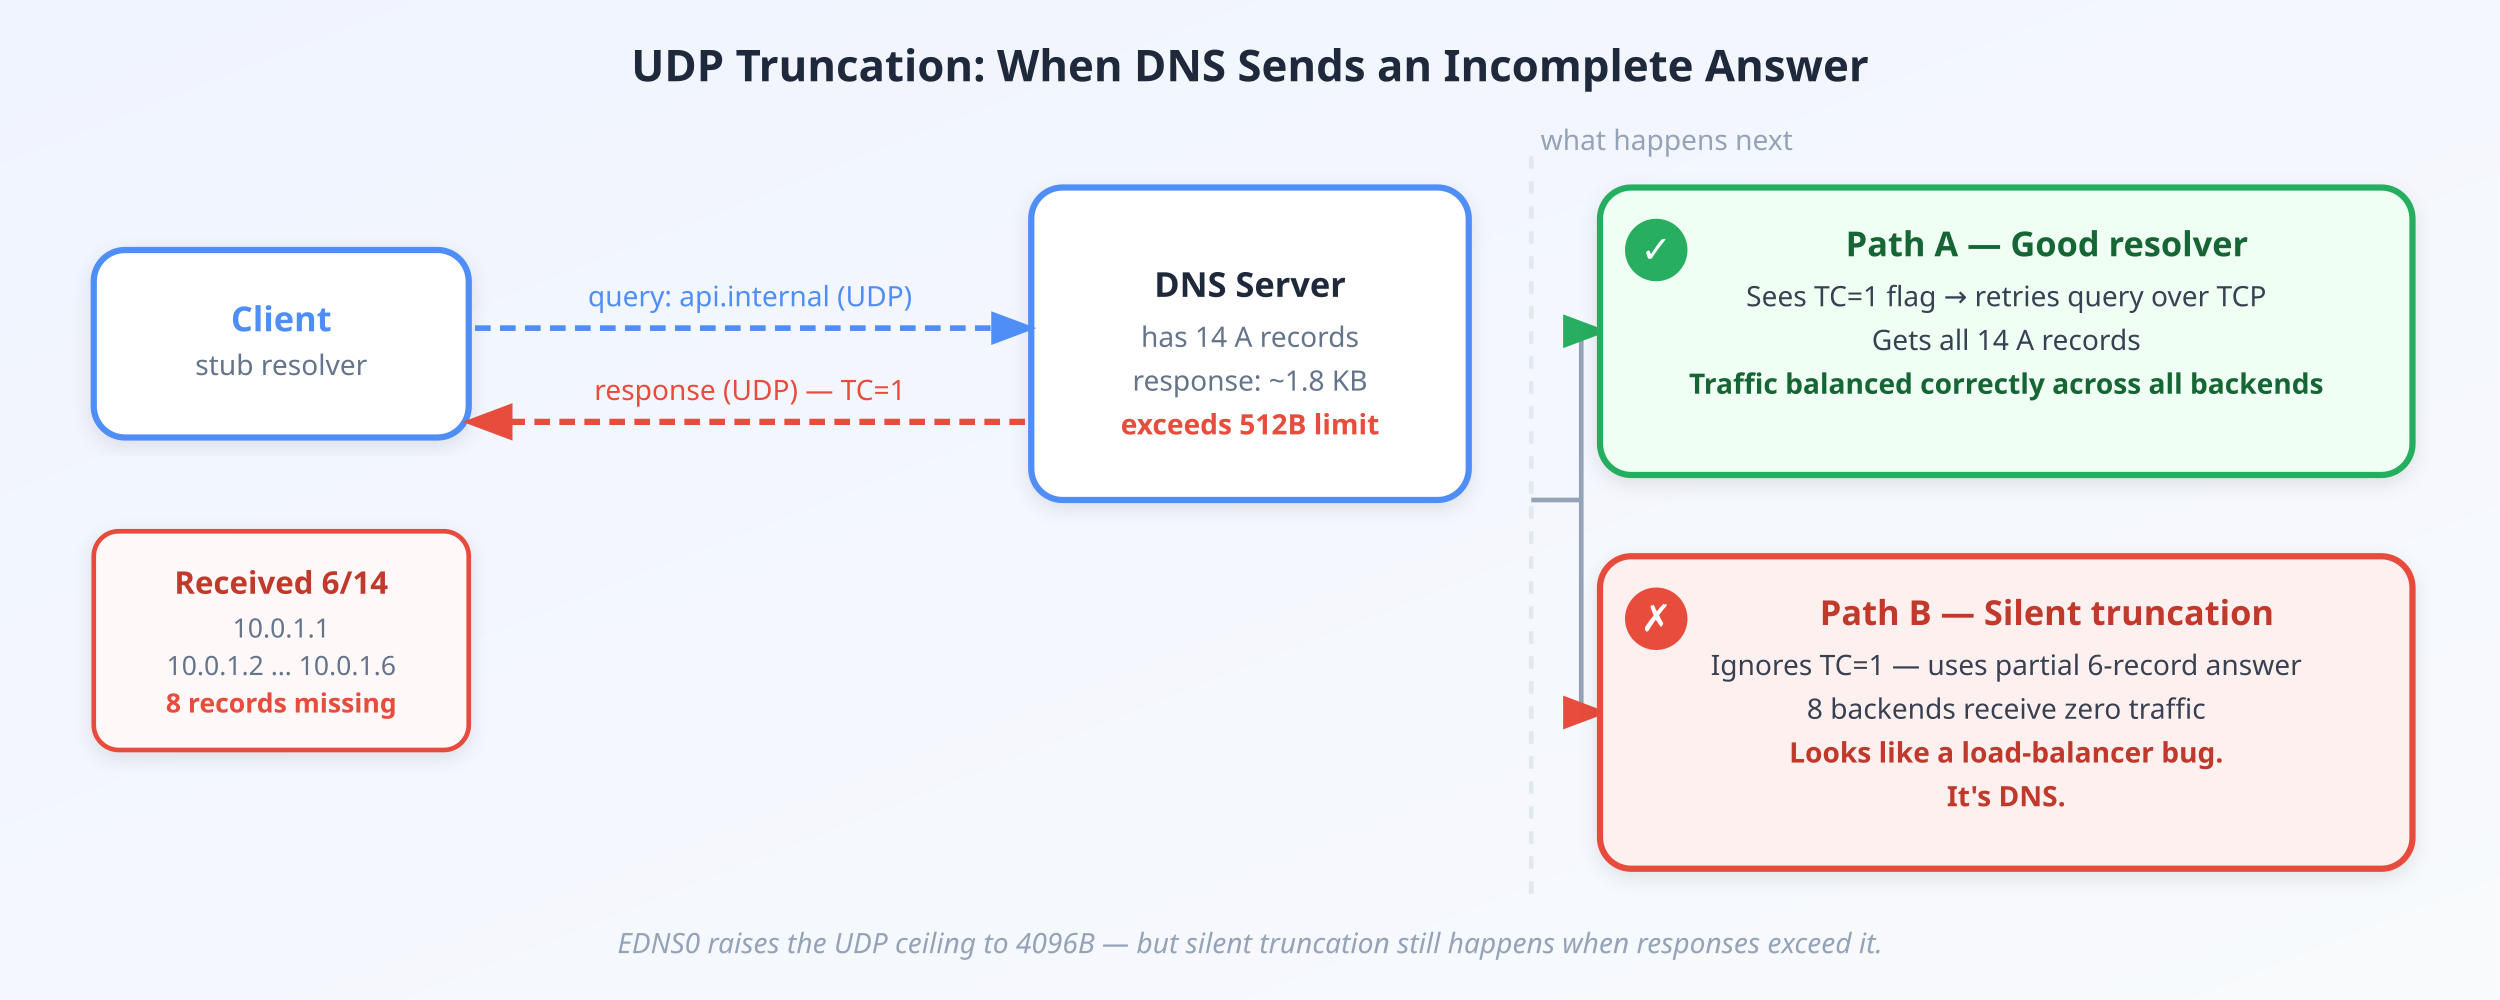
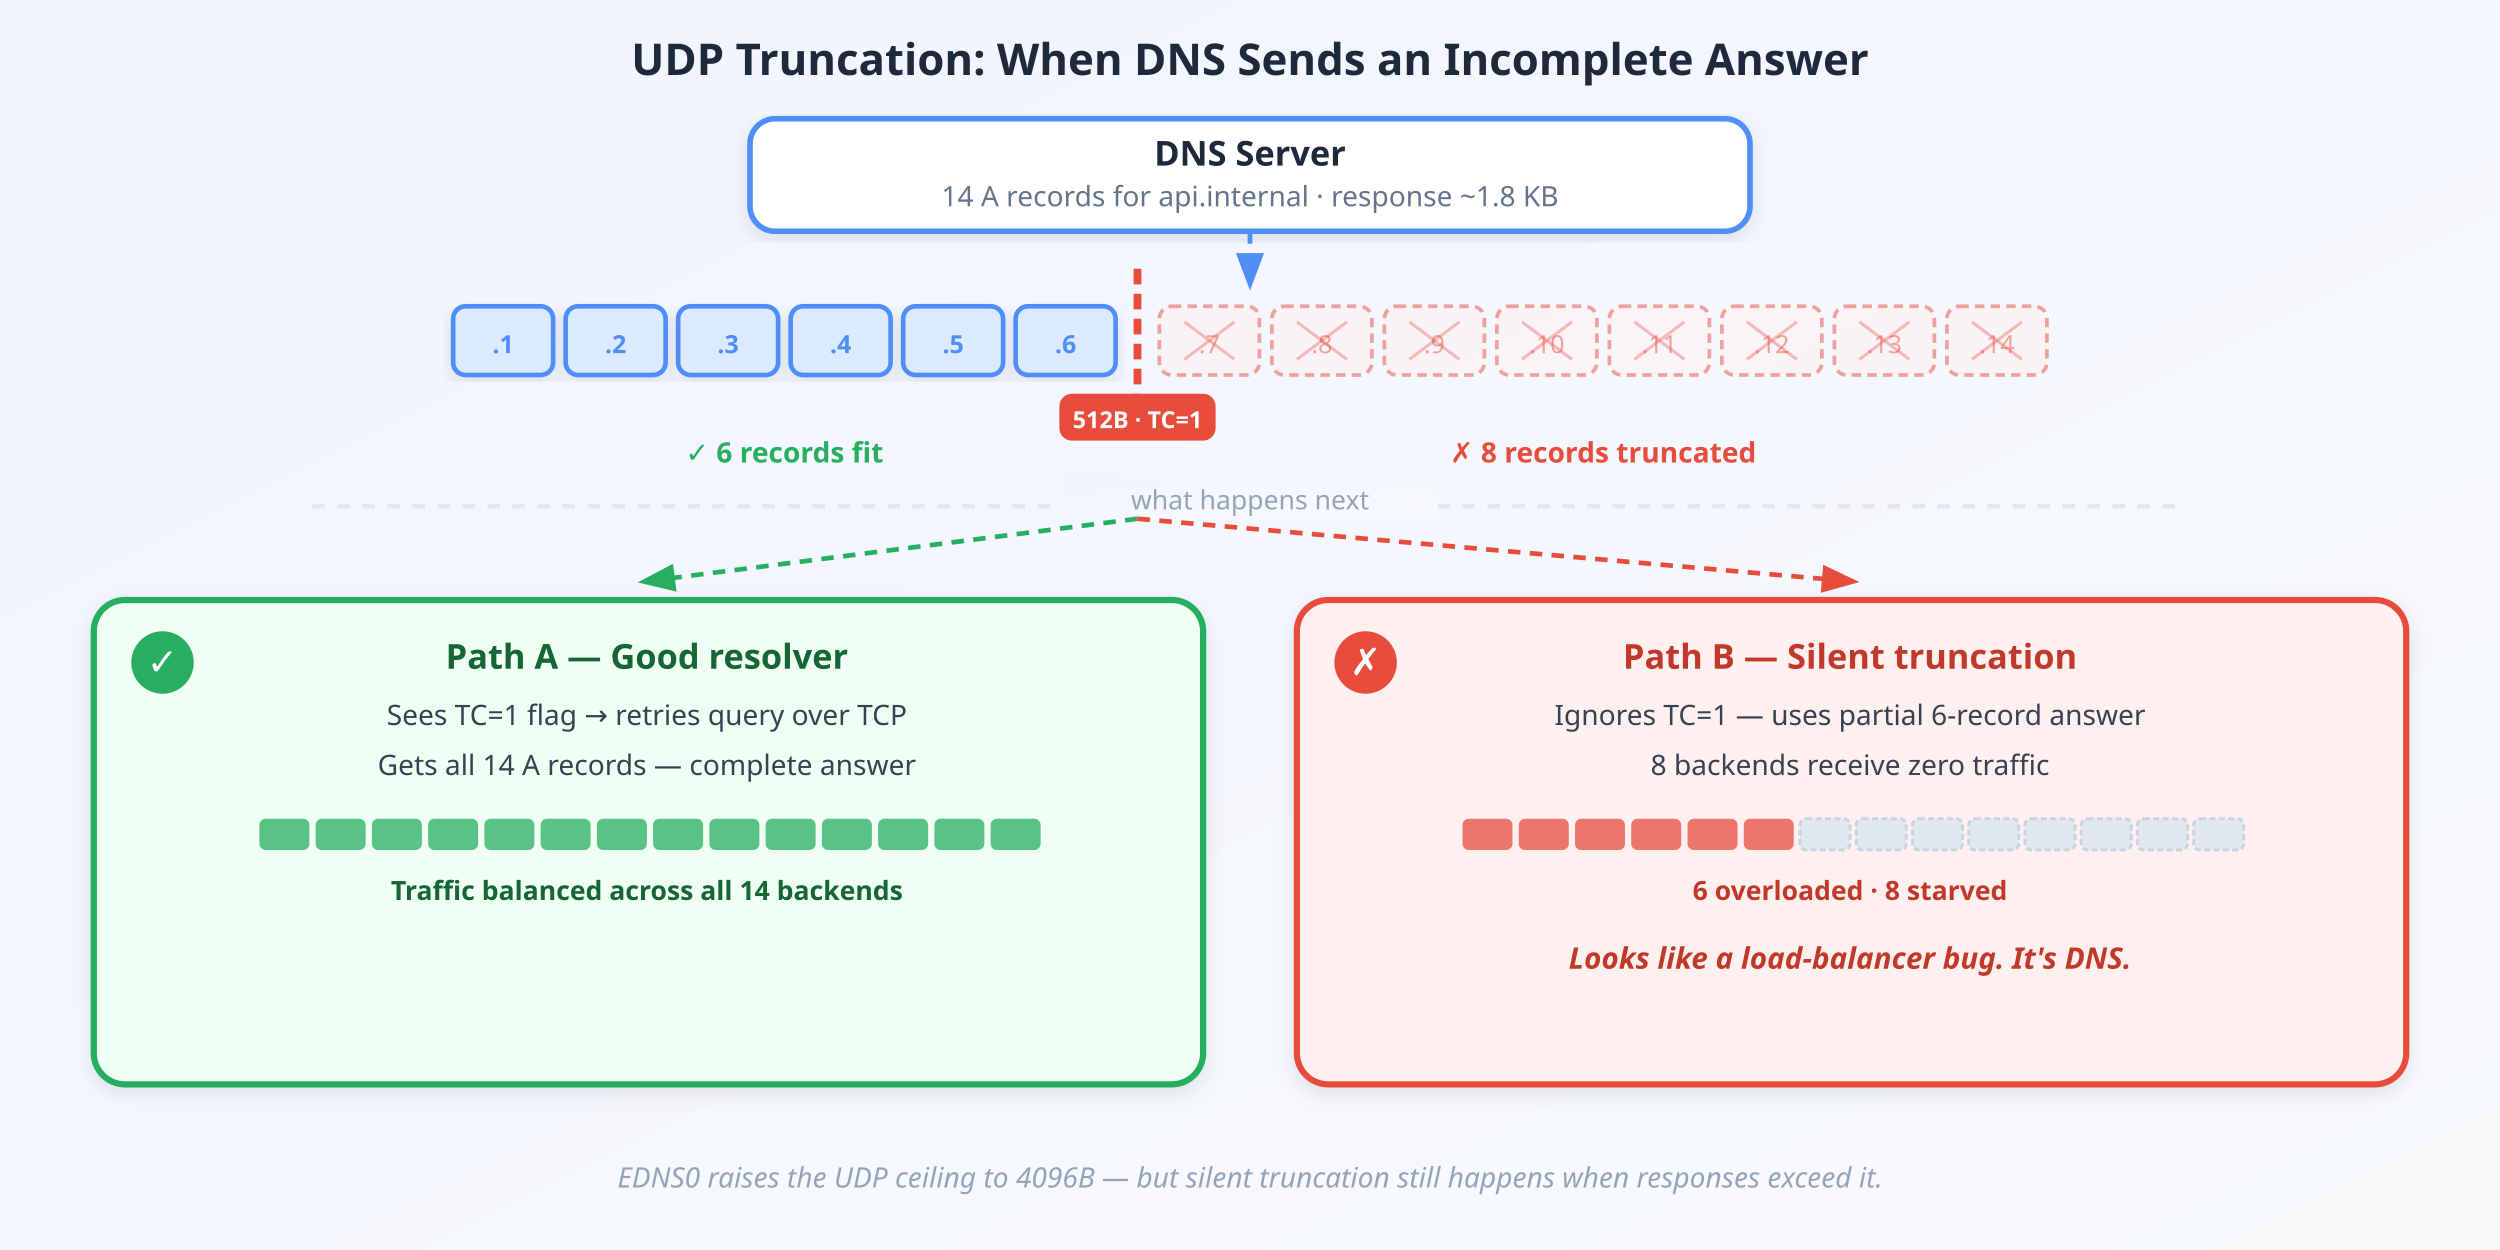
- <svg xmlns="http://www.w3.org/2000/svg" width="800" height="320" viewBox="0 0 800 320" font-family="'Segoe UI',system-ui,sans-serif">
+ <svg xmlns="http://www.w3.org/2000/svg" width="800" height="400" viewBox="0 0 800 400" font-family="'Segoe UI',system-ui,sans-serif">
  <defs>
    <style>
      @keyframes dash { to { stroke-dashoffset: -20; } }
-       .arrow { animation: dash 1.4s linear infinite; }
+       @keyframes pulse { 0%,100% { opacity:1; } 50% { opacity:0.45; } }
+       .flow { animation: dash 1.4s linear infinite; }
+       .pulse { animation: pulse 1.6s ease-in-out infinite; }
    </style>
    <linearGradient id="bg2" x1="0" y1="0" x2="1" y2="1" gradientUnits="objectBoundingBox">
      <stop offset="0%" stop-color="#f0f4ff" />
      <stop offset="100%" stop-color="#f8fafc" />
    </linearGradient>
    <marker id="arrowB" markerWidth="8" markerHeight="8" refX="6" refY="3" orient="auto">
      <path d="M0,0 L0,6 L8,3 z" fill="#4f8ef7" />
    </marker>
+     <marker id="arrowG" markerWidth="8" markerHeight="8" refX="6" refY="3" orient="auto">
+       <path d="M0,0 L0,6 L8,3 z" fill="#27ae60" />
+     </marker>
    <marker id="arrowR" markerWidth="8" markerHeight="8" refX="6" refY="3" orient="auto">
      <path d="M0,0 L0,6 L8,3 z" fill="#e74c3c" />
-     </marker>
-     <marker id="arrowG" markerWidth="8" markerHeight="8" refX="6" refY="3" orient="auto">
-       <path d="M0,0 L0,6 L8,3 z" fill="#27ae60" />
    </marker>
    <filter id="sh2">
      <feDropShadow dx="0" dy="2" stdDeviation="3" flood-color="#00000018" />
    </filter>
  </defs>
-   <rect width="800" height="320" fill="url(#bg2)" />
-   <text x="400" y="26" text-anchor="middle" fill="#1e293b" font-size="14" font-weight="700">UDP Truncation: When DNS Sends an Incomplete Answer</text>
-   <rect x="30" y="80" width="120" height="60" rx="10" fill="white" stroke="#4f8ef7" stroke-width="2" filter="url(#sh2)" />
-   <text x="90" y="106" text-anchor="middle" fill="#4f8ef7" font-size="11" font-weight="700">Client</text>
-   <text x="90" y="120" text-anchor="middle" fill="#64748b" font-size="9">stub resolver</text>
-   <rect x="330" y="60" width="140" height="100" rx="10" fill="white" stroke="#4f8ef7" stroke-width="2" filter="url(#sh2)" />
-   <text x="400" y="95" text-anchor="middle" fill="#1e293b" font-size="11" font-weight="700">DNS Server</text>
-   <text x="400" y="111" text-anchor="middle" fill="#64748b" font-size="9">has 14 A records</text>
-   <text x="400" y="125" text-anchor="middle" fill="#64748b" font-size="9">response: ~1.8 KB</text>
-   <text x="400" y="139" text-anchor="middle" fill="#e74c3c" font-size="9" font-weight="600">exceeds 512B limit</text>
-   <line x1="152" y1="105" x2="328" y2="105" stroke="#4f8ef7" stroke-width="1.8" stroke-dasharray="5 3" class="arrow" marker-end="url(#arrowB)" />
-   <text x="240" y="98" text-anchor="middle" fill="#4f8ef7" font-size="9">query: api.internal (UDP)</text>
-   <line x1="328" y1="135" x2="152" y2="135" stroke="#e74c3c" stroke-width="2" stroke-dasharray="5 3" class="arrow" marker-end="url(#arrowR)" />
-   <text x="240" y="128" text-anchor="middle" fill="#e74c3c" font-size="9">response (UDP) — TC=1</text>
-   <rect x="30" y="170" width="120" height="70" rx="8" fill="#fff8f8" stroke="#e74c3c" stroke-width="1.5" filter="url(#sh2)" />
-   <text x="90" y="190" text-anchor="middle" fill="#c0392b" font-size="10" font-weight="700">Received 6/14</text>
-   <text x="90" y="204" text-anchor="middle" fill="#64748b" font-size="8.5">10.0.1.1</text>
-   <text x="90" y="216" text-anchor="middle" fill="#64748b" font-size="8.5">10.0.1.2 … 10.0.1.6</text>
-   <text x="90" y="228" text-anchor="middle" fill="#e74c3c" font-size="8.5" font-weight="600">8 records missing</text>
-   <line x1="490" y1="50" x2="490" y2="290" stroke="#e2e8f0" stroke-width="1.5" stroke-dasharray="4 4" />
-   <text x="493" y="48" fill="#94a3b8" font-size="9">what happens next</text>
-   <line x1="490" y1="160" x2="506" y2="160" stroke="#94a3b8" stroke-width="1.5" />
-   <line x1="506" y1="106" x2="506" y2="228" stroke="#94a3b8" stroke-width="1.5" />
-   <line x1="506" y1="106" x2="511" y2="106" stroke="#27ae60" stroke-width="1.8" marker-end="url(#arrowG)" />
-   <line x1="506" y1="228" x2="511" y2="228" stroke="#e74c3c" stroke-width="1.8" marker-end="url(#arrowR)" />
-   <rect x="512" y="60" width="260" height="92" rx="10" fill="#f0fff4" stroke="#27ae60" stroke-width="2" filter="url(#sh2)" />
-   <circle cx="530" cy="80" r="10" fill="#27ae60" />
-   <text x="530" y="84" text-anchor="middle" fill="white" font-size="12" font-weight="700">✓</text>
-   <text x="655" y="82" text-anchor="middle" fill="#166534" font-size="11" font-weight="700">Path A — Good resolver</text>
-   <text x="642" y="98" text-anchor="middle" fill="#374151" font-size="9">Sees TC=1 flag → retries query over TCP</text>
-   <text x="642" y="112" text-anchor="middle" fill="#374151" font-size="9">Gets all 14 A records</text>
-   <text x="642" y="126" text-anchor="middle" fill="#166534" font-size="9" font-weight="600">Traffic balanced correctly across all backends</text>
-   <rect x="512" y="178" width="260" height="100" rx="10" fill="#fff0f0" stroke="#e74c3c" stroke-width="2" filter="url(#sh2)" />
-   <circle cx="530" cy="198" r="10" fill="#e74c3c" />
-   <text x="530" y="202" text-anchor="middle" fill="white" font-size="12" font-weight="700">✗</text>
-   <text x="655" y="200" text-anchor="middle" fill="#c0392b" font-size="11" font-weight="700">Path B — Silent truncation</text>
-   <text x="642" y="216" text-anchor="middle" fill="#374151" font-size="9">Ignores TC=1 — uses partial 6-record answer</text>
-   <text x="642" y="230" text-anchor="middle" fill="#374151" font-size="9">8 backends receive zero traffic</text>
-   <text x="642" y="244" text-anchor="middle" fill="#c0392b" font-size="9" font-weight="600">Looks like a load-balancer bug.</text>
-   <text x="642" y="258" text-anchor="middle" fill="#c0392b" font-size="9" font-weight="600">It's DNS.</text>
-   <text x="400" y="305" text-anchor="middle" fill="#94a3b8" font-size="9" font-style="italic">EDNS0 raises the UDP ceiling to 4096B — but silent truncation still happens when responses exceed it.</text>
+   <rect width="800" height="400" fill="url(#bg2)" />
+   <text x="400" y="24" text-anchor="middle" fill="#1e293b" font-size="14" font-weight="700">UDP Truncation: When DNS Sends an Incomplete Answer</text>
+   <rect x="240" y="38" width="320" height="36" rx="8" fill="white" stroke="#4f8ef7" stroke-width="1.8" filter="url(#sh2)" />
+   <text x="400" y="53" text-anchor="middle" fill="#1e293b" font-size="11" font-weight="700">DNS Server</text>
+   <text x="400" y="66" text-anchor="middle" fill="#64748b" font-size="9">14 A records for api.internal · response ~1.8 KB</text>
+   <line x1="400" y1="74" x2="400" y2="90" stroke="#4f8ef7" stroke-width="1.5" stroke-dasharray="4 3" class="flow" marker-end="url(#arrowB)" />
+   <rect x="145" y="98" width="32" height="22" rx="4" fill="#dbeafe" stroke="#4f8ef7" stroke-width="1.5" filter="url(#sh2)" />
+   <text x="161" y="113" text-anchor="middle" fill="#4f8ef7" font-size="8" font-weight="600">.1</text>
+   <rect x="181" y="98" width="32" height="22" rx="4" fill="#dbeafe" stroke="#4f8ef7" stroke-width="1.5" filter="url(#sh2)" />
+   <text x="197" y="113" text-anchor="middle" fill="#4f8ef7" font-size="8" font-weight="600">.2</text>
+   <rect x="217" y="98" width="32" height="22" rx="4" fill="#dbeafe" stroke="#4f8ef7" stroke-width="1.5" filter="url(#sh2)" />
+   <text x="233" y="113" text-anchor="middle" fill="#4f8ef7" font-size="8" font-weight="600">.3</text>
+   <rect x="253" y="98" width="32" height="22" rx="4" fill="#dbeafe" stroke="#4f8ef7" stroke-width="1.5" filter="url(#sh2)" />
+   <text x="269" y="113" text-anchor="middle" fill="#4f8ef7" font-size="8" font-weight="600">.4</text>
+   <rect x="289" y="98" width="32" height="22" rx="4" fill="#dbeafe" stroke="#4f8ef7" stroke-width="1.5" filter="url(#sh2)" />
+   <text x="305" y="113" text-anchor="middle" fill="#4f8ef7" font-size="8" font-weight="600">.5</text>
+   <rect x="325" y="98" width="32" height="22" rx="4" fill="#dbeafe" stroke="#4f8ef7" stroke-width="1.5" filter="url(#sh2)" />
+   <text x="341" y="113" text-anchor="middle" fill="#4f8ef7" font-size="8" font-weight="600">.6</text>
+   <line x1="364" y1="86" x2="364" y2="128" stroke="#e74c3c" stroke-width="2.5" stroke-dasharray="5 3" class="pulse" />
+   <rect x="371" y="98" width="32" height="22" rx="4" fill="#fff0f0" stroke="#e74c3c" stroke-width="1.2" stroke-dasharray="3 2" opacity="0.5" />
+   <text x="387" y="113" text-anchor="middle" fill="#e74c3c" font-size="8" opacity="0.5">.7</text>
+   <line x1="379" y1="103" x2="395" y2="115" stroke="#e74c3c" stroke-width="1" opacity="0.35" />
+   <line x1="395" y1="103" x2="379" y2="115" stroke="#e74c3c" stroke-width="1" opacity="0.35" />
+   <rect x="407" y="98" width="32" height="22" rx="4" fill="#fff0f0" stroke="#e74c3c" stroke-width="1.2" stroke-dasharray="3 2" opacity="0.5" />
+   <text x="423" y="113" text-anchor="middle" fill="#e74c3c" font-size="8" opacity="0.5">.8</text>
+   <line x1="415" y1="103" x2="431" y2="115" stroke="#e74c3c" stroke-width="1" opacity="0.35" />
+   <line x1="431" y1="103" x2="415" y2="115" stroke="#e74c3c" stroke-width="1" opacity="0.35" />
+   <rect x="443" y="98" width="32" height="22" rx="4" fill="#fff0f0" stroke="#e74c3c" stroke-width="1.2" stroke-dasharray="3 2" opacity="0.5" />
+   <text x="459" y="113" text-anchor="middle" fill="#e74c3c" font-size="8" opacity="0.5">.9</text>
+   <line x1="451" y1="103" x2="467" y2="115" stroke="#e74c3c" stroke-width="1" opacity="0.35" />
+   <line x1="467" y1="103" x2="451" y2="115" stroke="#e74c3c" stroke-width="1" opacity="0.35" />
+   <rect x="479" y="98" width="32" height="22" rx="4" fill="#fff0f0" stroke="#e74c3c" stroke-width="1.2" stroke-dasharray="3 2" opacity="0.5" />
+   <text x="495" y="113" text-anchor="middle" fill="#e74c3c" font-size="8" opacity="0.5">.10</text>
+   <line x1="487" y1="103" x2="503" y2="115" stroke="#e74c3c" stroke-width="1" opacity="0.35" />
+   <line x1="503" y1="103" x2="487" y2="115" stroke="#e74c3c" stroke-width="1" opacity="0.35" />
+   <rect x="515" y="98" width="32" height="22" rx="4" fill="#fff0f0" stroke="#e74c3c" stroke-width="1.2" stroke-dasharray="3 2" opacity="0.5" />
+   <text x="531" y="113" text-anchor="middle" fill="#e74c3c" font-size="8" opacity="0.5">.11</text>
+   <line x1="523" y1="103" x2="539" y2="115" stroke="#e74c3c" stroke-width="1" opacity="0.35" />
+   <line x1="539" y1="103" x2="523" y2="115" stroke="#e74c3c" stroke-width="1" opacity="0.35" />
+   <rect x="551" y="98" width="32" height="22" rx="4" fill="#fff0f0" stroke="#e74c3c" stroke-width="1.2" stroke-dasharray="3 2" opacity="0.5" />
+   <text x="567" y="113" text-anchor="middle" fill="#e74c3c" font-size="8" opacity="0.5">.12</text>
+   <line x1="559" y1="103" x2="575" y2="115" stroke="#e74c3c" stroke-width="1" opacity="0.35" />
+   <line x1="575" y1="103" x2="559" y2="115" stroke="#e74c3c" stroke-width="1" opacity="0.35" />
+   <rect x="587" y="98" width="32" height="22" rx="4" fill="#fff0f0" stroke="#e74c3c" stroke-width="1.2" stroke-dasharray="3 2" opacity="0.5" />
+   <text x="603" y="113" text-anchor="middle" fill="#e74c3c" font-size="8" opacity="0.5">.13</text>
+   <line x1="595" y1="103" x2="611" y2="115" stroke="#e74c3c" stroke-width="1" opacity="0.35" />
+   <line x1="611" y1="103" x2="595" y2="115" stroke="#e74c3c" stroke-width="1" opacity="0.35" />
+   <rect x="623" y="98" width="32" height="22" rx="4" fill="#fff0f0" stroke="#e74c3c" stroke-width="1.2" stroke-dasharray="3 2" opacity="0.5" />
+   <text x="639" y="113" text-anchor="middle" fill="#e74c3c" font-size="8" opacity="0.5">.14</text>
+   <line x1="631" y1="103" x2="647" y2="115" stroke="#e74c3c" stroke-width="1" opacity="0.35" />
+   <line x1="647" y1="103" x2="631" y2="115" stroke="#e74c3c" stroke-width="1" opacity="0.35" />
+   <rect x="339" y="126" width="50" height="15" rx="4" fill="#e74c3c" />
+   <text x="364" y="137" text-anchor="middle" fill="white" font-size="7.5" font-weight="700">512B · TC=1</text>
+   <text x="251" y="148" text-anchor="middle" fill="#27ae60" font-size="9" font-weight="600">✓ 6 records fit</text>
+   <text x="513" y="148" text-anchor="middle" fill="#e74c3c" font-size="9" font-weight="600">✗ 8 records truncated</text>
+   <line x1="100" y1="162" x2="700" y2="162" stroke="#e2e8f0" stroke-width="1.5" stroke-dasharray="4 4" />
+   <rect x="340" y="152" width="120" height="14" rx="3" fill="url(#bg2)" />
+   <text x="400" y="163" text-anchor="middle" fill="#94a3b8" font-size="8.5">what happens next</text>
+   <line x1="364" y1="166" x2="207" y2="186" stroke="#27ae60" stroke-width="1.5" stroke-dasharray="4 3" class="flow" marker-end="url(#arrowG)" />
+   <line x1="364" y1="166" x2="592" y2="186" stroke="#e74c3c" stroke-width="1.5" stroke-dasharray="4 3" class="flow" marker-end="url(#arrowR)" />
+   <rect x="30" y="192" width="355" height="155" rx="10" fill="#f0fff4" stroke="#27ae60" stroke-width="2" filter="url(#sh2)" />
+   <circle cx="52" cy="212" r="10" fill="#27ae60" />
+   <text x="52" y="216" text-anchor="middle" fill="white" font-size="12" font-weight="700">✓</text>
+   <text x="207" y="214" text-anchor="middle" fill="#166534" font-size="11" font-weight="700">Path A — Good resolver</text>
+   <text x="207" y="232" text-anchor="middle" fill="#374151" font-size="9">Sees TC=1 flag → retries query over TCP</text>
+   <text x="207" y="248" text-anchor="middle" fill="#374151" font-size="9">Gets all 14 A records — complete answer</text>
+   <g>
+     <rect x="83" y="262" width="16" height="10" rx="2" fill="#27ae60" opacity="0.75" />
+     <rect x="101" y="262" width="16" height="10" rx="2" fill="#27ae60" opacity="0.75" />
+     <rect x="119" y="262" width="16" height="10" rx="2" fill="#27ae60" opacity="0.75" />
+     <rect x="137" y="262" width="16" height="10" rx="2" fill="#27ae60" opacity="0.75" />
+     <rect x="155" y="262" width="16" height="10" rx="2" fill="#27ae60" opacity="0.75" />
+     <rect x="173" y="262" width="16" height="10" rx="2" fill="#27ae60" opacity="0.75" />
+     <rect x="191" y="262" width="16" height="10" rx="2" fill="#27ae60" opacity="0.75" />
+     <rect x="209" y="262" width="16" height="10" rx="2" fill="#27ae60" opacity="0.75" />
+     <rect x="227" y="262" width="16" height="10" rx="2" fill="#27ae60" opacity="0.75" />
+     <rect x="245" y="262" width="16" height="10" rx="2" fill="#27ae60" opacity="0.75" />
+     <rect x="263" y="262" width="16" height="10" rx="2" fill="#27ae60" opacity="0.75" />
+     <rect x="281" y="262" width="16" height="10" rx="2" fill="#27ae60" opacity="0.75" />
+     <rect x="299" y="262" width="16" height="10" rx="2" fill="#27ae60" opacity="0.75" />
+     <rect x="317" y="262" width="16" height="10" rx="2" fill="#27ae60" opacity="0.75" />
+   </g>
+   <text x="207" y="288" text-anchor="middle" fill="#166534" font-size="8.5" font-weight="600">Traffic balanced across all 14 backends</text>
+   <rect x="415" y="192" width="355" height="155" rx="10" fill="#fff0f0" stroke="#e74c3c" stroke-width="2" filter="url(#sh2)" />
+   <circle cx="437" cy="212" r="10" fill="#e74c3c" />
+   <text x="437" y="216" text-anchor="middle" fill="white" font-size="12" font-weight="700">✗</text>
+   <text x="592" y="214" text-anchor="middle" fill="#c0392b" font-size="11" font-weight="700">Path B — Silent truncation</text>
+   <text x="592" y="232" text-anchor="middle" fill="#374151" font-size="9">Ignores TC=1 — uses partial 6-record answer</text>
+   <text x="592" y="248" text-anchor="middle" fill="#374151" font-size="9">8 backends receive zero traffic</text>
+   <g>
+     <rect x="468" y="262" width="16" height="10" rx="2" fill="#e74c3c" opacity="0.75" />
+     <rect x="486" y="262" width="16" height="10" rx="2" fill="#e74c3c" opacity="0.75" />
+     <rect x="504" y="262" width="16" height="10" rx="2" fill="#e74c3c" opacity="0.75" />
+     <rect x="522" y="262" width="16" height="10" rx="2" fill="#e74c3c" opacity="0.75" />
+     <rect x="540" y="262" width="16" height="10" rx="2" fill="#e74c3c" opacity="0.75" />
+     <rect x="558" y="262" width="16" height="10" rx="2" fill="#e74c3c" opacity="0.75" />
+     <rect x="576" y="262" width="16" height="10" rx="2" fill="#e2e8f0" stroke="#cbd5e1" stroke-width="1" stroke-dasharray="2 1" />
+     <rect x="594" y="262" width="16" height="10" rx="2" fill="#e2e8f0" stroke="#cbd5e1" stroke-width="1" stroke-dasharray="2 1" />
+     <rect x="612" y="262" width="16" height="10" rx="2" fill="#e2e8f0" stroke="#cbd5e1" stroke-width="1" stroke-dasharray="2 1" />
+     <rect x="630" y="262" width="16" height="10" rx="2" fill="#e2e8f0" stroke="#cbd5e1" stroke-width="1" stroke-dasharray="2 1" />
+     <rect x="648" y="262" width="16" height="10" rx="2" fill="#e2e8f0" stroke="#cbd5e1" stroke-width="1" stroke-dasharray="2 1" />
+     <rect x="666" y="262" width="16" height="10" rx="2" fill="#e2e8f0" stroke="#cbd5e1" stroke-width="1" stroke-dasharray="2 1" />
+     <rect x="684" y="262" width="16" height="10" rx="2" fill="#e2e8f0" stroke="#cbd5e1" stroke-width="1" stroke-dasharray="2 1" />
+     <rect x="702" y="262" width="16" height="10" rx="2" fill="#e2e8f0" stroke="#cbd5e1" stroke-width="1" stroke-dasharray="2 1" />
+   </g>
+   <text x="592" y="288" text-anchor="middle" fill="#c0392b" font-size="8.5" font-weight="600">6 overloaded · 8 starved</text>
+   <text x="592" y="310" text-anchor="middle" fill="#c0392b" font-size="9.5" font-weight="700" font-style="italic">Looks like a load-balancer bug. It's DNS.</text>
+   <text x="400" y="380" text-anchor="middle" fill="#94a3b8" font-size="9" font-style="italic">EDNS0 raises the UDP ceiling to 4096B — but silent truncation still happens when responses exceed it.</text>
</svg>
